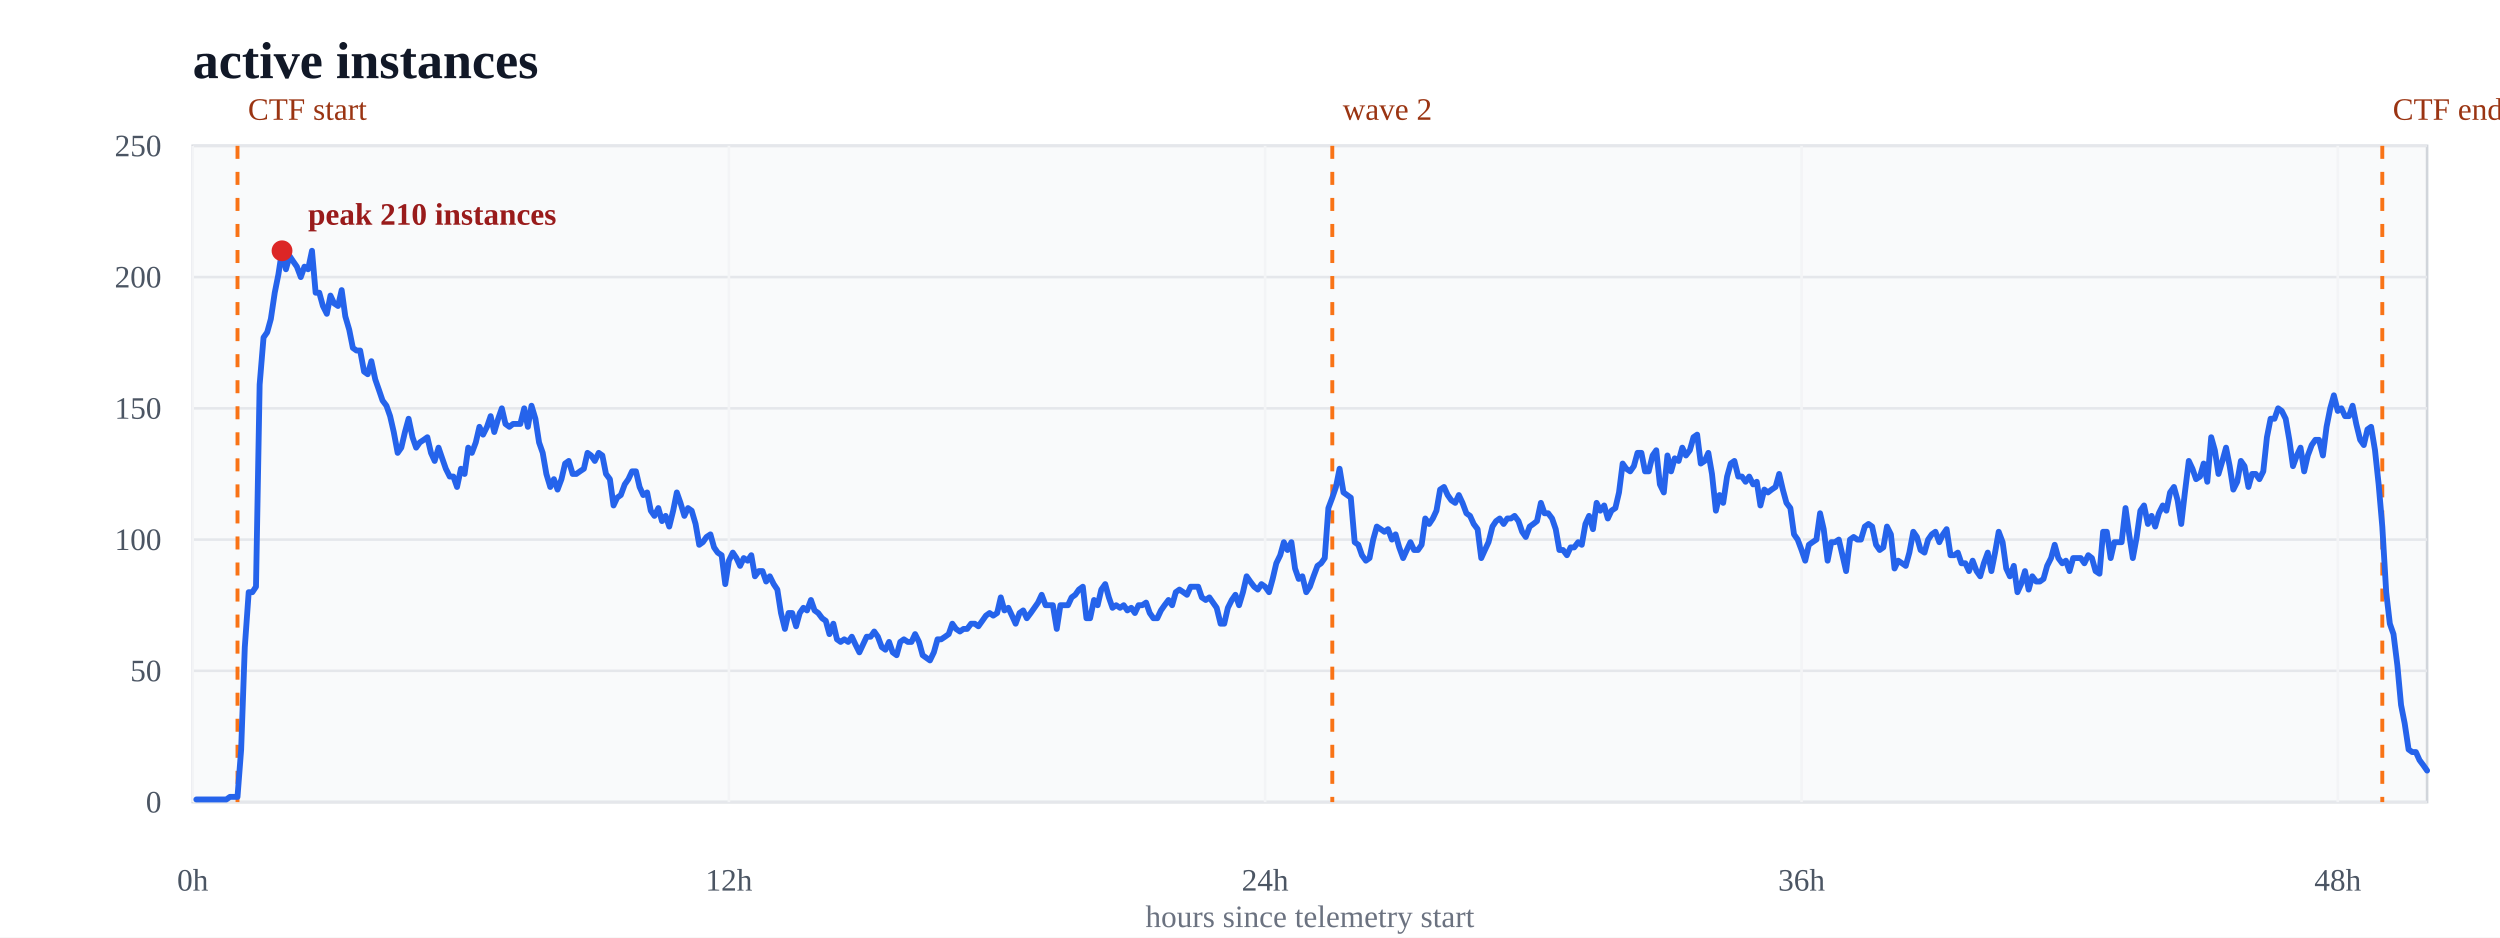
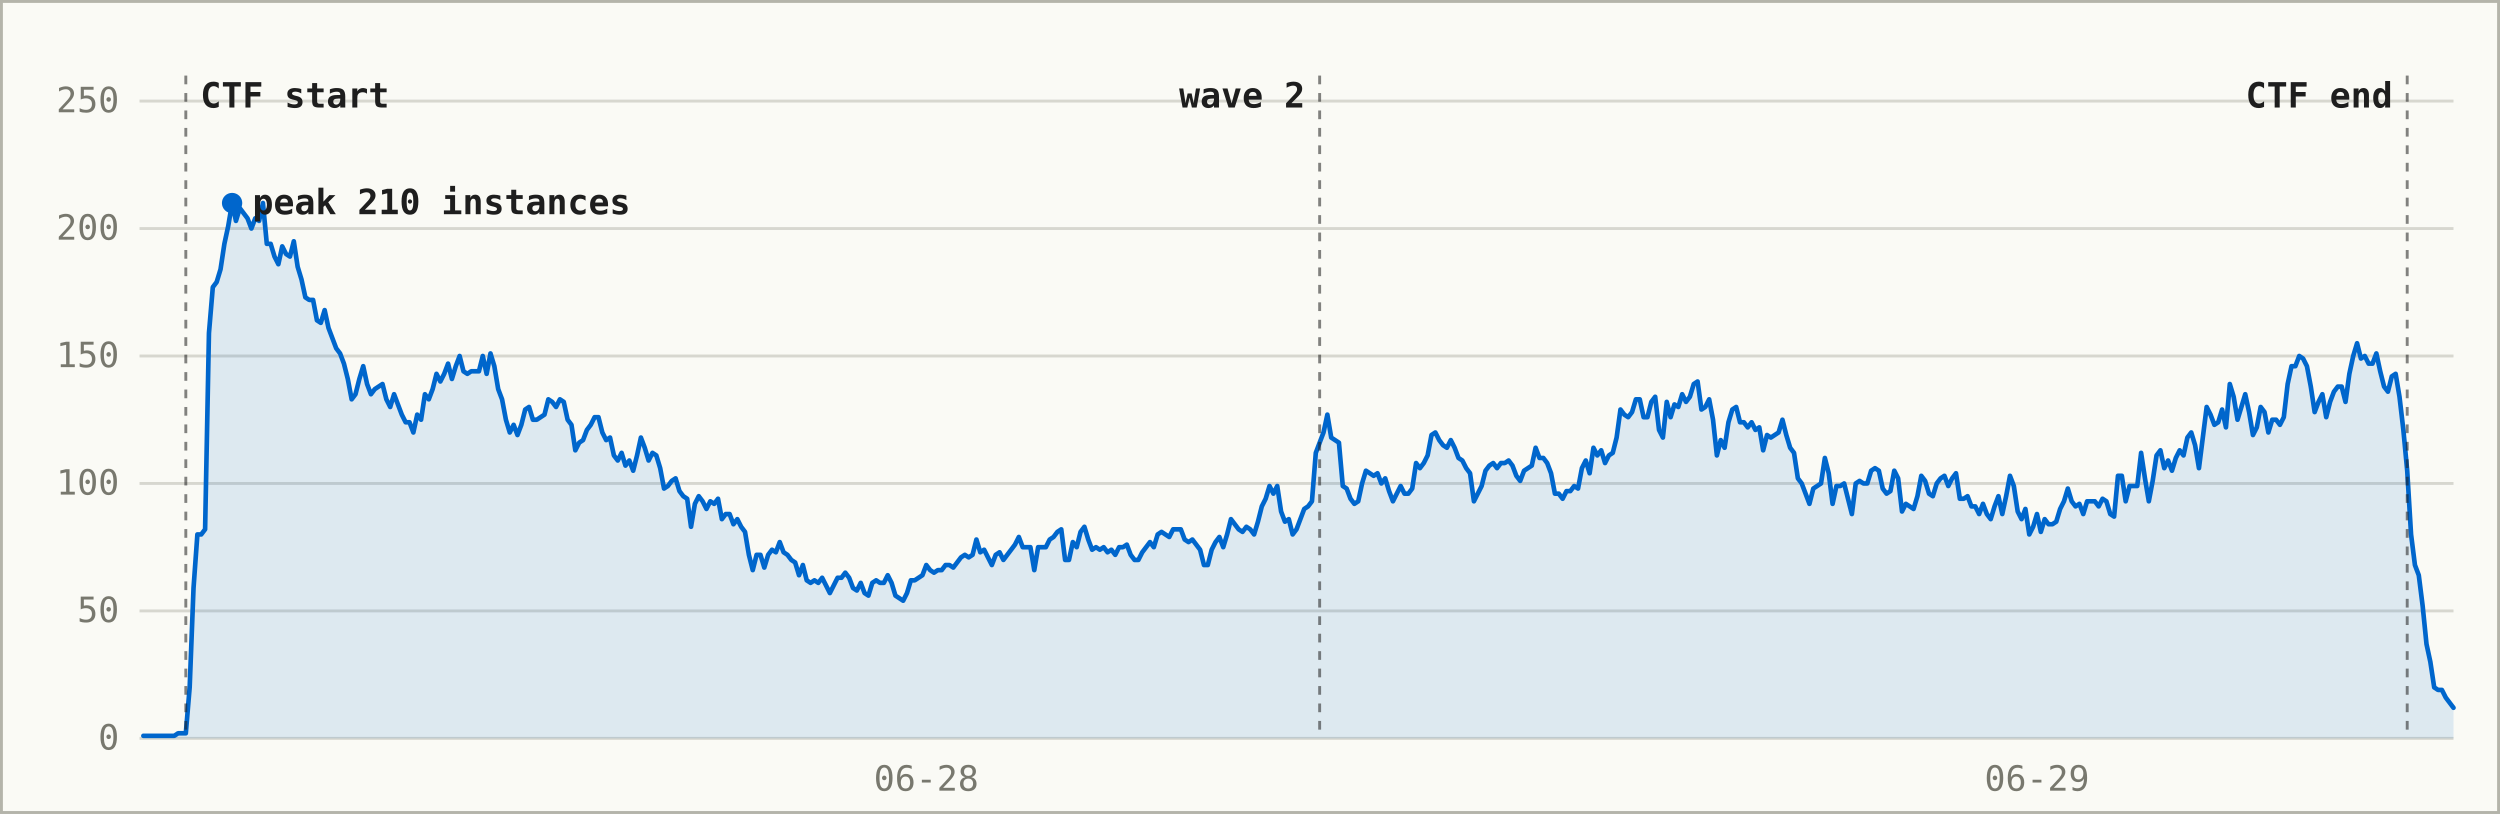
- <svg xmlns="http://www.w3.org/2000/svg" width="960" height="360" viewBox="0 0 960 360" role="img" aria-labelledby="title desc">
-   <rect width="100%" height="100%" fill="#ffffff" />
-   <rect x="74" y="56" width="858" height="252" fill="#f9fafb" stroke="#d1d5db" />
-   <text x="74" y="30" font-size="20" font-weight="700" fill="#111827">active instances</text>
-   <line x1="74" y1="308.0" x2="932" y2="308.0" stroke="#e5e7eb" stroke-width="1" />
-   <text x="62" y="312.0" text-anchor="end" font-size="12" fill="#4b5563">0</text>
-   <line x1="74" y1="257.6" x2="932" y2="257.6" stroke="#e5e7eb" stroke-width="1" />
-   <text x="62" y="261.6" text-anchor="end" font-size="12" fill="#4b5563">50</text>
-   <line x1="74" y1="207.2" x2="932" y2="207.2" stroke="#e5e7eb" stroke-width="1" />
-   <text x="62" y="211.2" text-anchor="end" font-size="12" fill="#4b5563">100</text>
-   <line x1="74" y1="156.8" x2="932" y2="156.8" stroke="#e5e7eb" stroke-width="1" />
-   <text x="62" y="160.8" text-anchor="end" font-size="12" fill="#4b5563">150</text>
-   <line x1="74" y1="106.4" x2="932" y2="106.4" stroke="#e5e7eb" stroke-width="1" />
-   <text x="62" y="110.4" text-anchor="end" font-size="12" fill="#4b5563">200</text>
-   <line x1="74" y1="56.0" x2="932" y2="56.0" stroke="#e5e7eb" stroke-width="1" />
-   <text x="62" y="60.0" text-anchor="end" font-size="12" fill="#4b5563">250</text>
-   <line x1="74.0" y1="56" x2="74.0" y2="308" stroke="#f3f4f6" stroke-width="1" />
-   <text x="74.0" y="342" text-anchor="middle" font-size="12" fill="#4b5563">0h</text>
-   <line x1="279.9" y1="56" x2="279.9" y2="308" stroke="#f3f4f6" stroke-width="1" />
-   <text x="279.9" y="342" text-anchor="middle" font-size="12" fill="#4b5563">12h</text>
-   <line x1="485.8" y1="56" x2="485.8" y2="308" stroke="#f3f4f6" stroke-width="1" />
-   <text x="485.8" y="342" text-anchor="middle" font-size="12" fill="#4b5563">24h</text>
-   <line x1="691.8" y1="56" x2="691.8" y2="308" stroke="#f3f4f6" stroke-width="1" />
-   <text x="691.8" y="342" text-anchor="middle" font-size="12" fill="#4b5563">36h</text>
-   <line x1="897.7" y1="56" x2="897.7" y2="308" stroke="#f3f4f6" stroke-width="1" />
-   <text x="897.7" y="342" text-anchor="middle" font-size="12" fill="#4b5563">48h</text>
-   <line x1="91.2" y1="56" x2="91.2" y2="308" stroke="#f97316" stroke-width="1.5" stroke-dasharray="5 5" />
-   <text x="95.2" y="46" font-size="12" fill="#9a3412">CTF start</text>
-   <line x1="511.6" y1="56" x2="511.6" y2="308" stroke="#f97316" stroke-width="1.5" stroke-dasharray="5 5" />
-   <text x="515.6" y="46" font-size="12" fill="#9a3412">wave 2</text>
-   <line x1="914.8" y1="56" x2="914.8" y2="308" stroke="#f97316" stroke-width="1.5" stroke-dasharray="5 5" />
-   <text x="918.8" y="46" font-size="12" fill="#9a3412">CTF end</text>
-   <polyline fill="none" stroke="#2563eb" stroke-width="2.25" stroke-linejoin="round" stroke-linecap="round" points="75.4,307.0 76.9,307.0 78.3,307.0 79.7,307.0 81.2,307.0 82.6,307.0 84.0,307.0 85.4,307.0 86.9,307.0 88.3,306.0 89.7,306.0 91.2,306.0 92.6,287.8 94.0,248.5 95.5,227.4 96.9,227.4 98.3,225.3 99.7,147.7 101.2,129.6 102.6,127.6 104.0,122.5 105.5,112.4 106.9,105.4 108.3,96.3 109.8,103.4 111.2,98.3 112.6,100.4 114.0,102.4 115.5,106.4 116.9,102.4 118.3,103.4 119.8,96.3 121.2,112.4 122.6,112.4 124.0,117.5 125.5,120.5 126.9,113.5 128.3,116.5 129.8,117.5 131.2,111.4 132.6,121.5 134.1,126.6 135.5,133.6 136.9,134.6 138.3,134.6 139.8,142.7 141.2,143.7 142.6,138.7 144.1,145.7 145.5,149.7 146.9,153.8 148.4,155.8 149.8,159.8 151.2,165.9 152.7,173.9 154.1,171.9 155.5,165.9 156.9,160.8 158.4,167.9 159.8,171.9 161.2,169.9 162.7,168.9 164.1,167.9 165.5,173.9 166.9,177.0 168.4,171.9 169.8,176.0 171.2,180.0 172.7,183.0 174.1,183.0 175.5,187.0 177.0,180.0 178.4,182.0 179.8,171.9 181.2,173.9 182.7,169.9 184.1,163.9 185.5,166.9 187.0,163.9 188.4,159.8 189.8,165.9 191.3,160.8 192.7,156.8 194.1,162.8 195.6,163.9 197.0,162.8 198.4,162.8 199.8,162.8 201.3,156.8 202.7,163.9 204.1,155.8 205.6,160.8 207.0,169.9 208.4,173.9 209.8,182.0 211.3,187.0 212.7,184.0 214.1,188.0 215.6,184.0 217.0,178.0 218.4,177.0 219.9,182.0 221.3,182.0 222.7,181.0 224.2,180.0 225.6,173.9 227.0,174.9 228.4,177.0 229.9,173.9 231.3,174.9 232.7,182.0 234.2,184.0 235.6,194.1 237.0,191.1 238.4,190.1 239.9,186.0 241.3,184.0 242.7,181.0 244.2,181.0 245.6,187.0 247.0,190.1 248.5,189.1 249.9,196.1 251.3,198.1 252.8,195.1 254.2,200.1 255.6,198.1 257.0,202.2 258.5,196.1 259.9,189.1 261.3,193.1 262.8,198.1 264.2,195.1 265.6,196.1 267.1,201.2 268.5,209.2 269.9,208.2 271.3,206.2 272.8,205.2 274.2,210.2 275.6,212.2 277.1,213.2 278.5,224.3 279.9,215.3 281.4,212.2 282.8,214.3 284.2,217.3 285.6,214.3 287.1,215.3 288.5,213.2 289.9,221.3 291.4,219.3 292.8,219.3 294.2,223.3 295.6,221.3 297.1,224.3 298.5,226.4 299.9,235.4 301.4,241.5 302.8,235.4 304.2,235.4 305.7,240.5 307.1,235.4 308.5,233.4 309.9,234.4 311.4,230.4 312.8,234.4 314.2,235.4 315.7,237.4 317.1,238.4 318.5,243.5 320.0,239.5 321.4,245.5 322.8,246.5 324.2,245.5 325.7,246.5 327.1,244.5 328.5,247.5 330.0,250.5 331.4,247.5 332.8,244.5 334.3,244.5 335.7,242.5 337.1,244.5 338.6,248.5 340.0,249.5 341.4,246.5 342.8,250.5 344.3,251.6 345.7,246.5 347.1,245.5 348.6,246.5 350.0,246.5 351.4,243.5 352.9,246.5 354.3,251.6 355.7,252.6 357.1,253.6 358.6,250.5 360.0,245.5 361.4,245.5 362.9,244.5 364.3,243.5 365.7,239.5 367.1,241.5 368.6,242.5 370.0,241.5 371.4,241.5 372.9,239.5 374.3,239.5 375.7,240.5 377.2,238.4 378.6,236.4 380.0,235.4 381.4,236.4 382.9,235.4 384.3,229.4 385.7,234.4 387.2,233.4 388.6,236.4 390.0,239.5 391.5,235.4 392.9,234.4 394.3,237.4 395.8,235.4 397.2,233.4 398.6,231.4 400.0,228.4 401.5,232.4 402.9,232.4 404.3,232.4 405.8,241.5 407.2,232.4 408.6,232.4 410.1,232.4 411.5,229.4 412.9,228.4 414.3,226.4 415.8,225.3 417.2,237.4 418.6,237.4 420.1,230.4 421.5,232.4 422.9,226.4 424.4,224.3 425.8,229.4 427.2,233.4 428.6,232.4 430.1,233.4 431.5,232.4 432.9,234.4 434.4,233.4 435.8,235.4 437.2,232.4 438.6,232.4 440.1,231.4 441.5,235.4 442.9,237.4 444.4,237.4 445.8,234.4 447.2,232.4 448.7,230.4 450.1,232.4 451.5,227.4 452.9,226.4 454.4,227.4 455.8,228.4 457.2,225.3 458.7,225.3 460.1,225.3 461.5,229.4 463.0,230.4 464.4,229.4 465.8,231.4 467.2,233.4 468.7,239.5 470.1,239.5 471.5,233.4 473.0,230.4 474.4,228.4 475.8,232.4 477.3,227.4 478.7,221.3 480.1,223.3 481.6,225.3 483.0,226.4 484.4,224.3 485.8,225.3 487.3,227.4 488.7,222.3 490.1,216.3 491.6,213.2 493.0,208.2 494.4,211.2 495.9,208.2 497.3,218.3 498.7,222.3 500.1,221.3 501.6,227.4 503.0,225.3 504.4,221.3 505.9,217.3 507.3,216.3 508.7,214.3 510.1,195.1 511.6,191.1 513.0,187.0 514.4,180.0 515.9,189.1 517.3,190.1 518.7,191.1 520.2,208.2 521.6,209.2 523.0,213.2 524.5,215.3 525.9,214.3 527.3,207.2 528.7,202.2 530.2,203.2 531.6,204.2 533.0,203.2 534.5,207.2 535.9,205.2 537.3,210.2 538.8,214.3 540.2,211.2 541.6,208.2 543.0,211.2 544.5,211.2 545.9,209.2 547.3,199.1 548.8,201.2 550.2,199.1 551.6,196.1 553.0,188.0 554.5,187.0 555.9,190.1 557.3,192.1 558.8,193.1 560.2,190.1 561.6,193.1 563.1,197.1 564.5,198.1 565.9,201.2 567.4,203.2 568.8,214.3 570.2,211.2 571.6,208.2 573.1,202.2 574.5,200.1 575.9,199.1 577.4,201.2 578.8,199.1 580.2,199.1 581.6,198.1 583.1,200.1 584.5,204.2 585.9,206.2 587.4,202.2 588.8,201.2 590.2,200.1 591.7,193.1 593.1,197.1 594.5,197.1 596.0,199.1 597.4,203.2 598.8,211.2 600.2,211.2 601.7,213.2 603.1,210.2 604.5,210.2 606.0,208.2 607.4,209.2 608.8,201.2 610.2,198.1 611.7,203.2 613.1,193.1 614.5,196.1 616.0,194.1 617.4,199.1 618.8,196.1 620.3,195.1 621.7,189.1 623.1,178.0 624.5,180.0 626.0,181.0 627.4,179.0 628.8,173.9 630.3,173.9 631.7,181.0 633.1,181.0 634.6,174.9 636.0,172.9 637.4,186.0 638.9,189.1 640.3,174.9 641.7,181.0 643.1,176.0 644.6,177.0 646.0,171.9 647.4,174.9 648.9,172.9 650.3,167.9 651.7,166.9 653.1,178.0 654.6,177.0 656.0,173.9 657.4,182.0 658.9,196.1 660.3,190.1 661.7,193.1 663.2,183.0 664.6,178.0 666.0,177.0 667.5,183.0 668.9,183.0 670.3,185.0 671.7,183.0 673.2,186.0 674.6,185.0 676.0,194.1 677.5,188.0 678.9,189.1 680.3,188.0 681.8,187.0 683.2,182.0 684.6,188.0 686.0,193.1 687.5,195.1 688.9,205.2 690.3,207.2 691.8,211.2 693.2,215.3 694.6,209.2 696.0,208.2 697.5,207.2 698.9,197.1 700.3,203.2 701.8,215.3 703.2,208.2 704.6,208.2 706.1,207.2 707.5,213.2 708.9,219.3 710.4,207.2 711.8,206.2 713.2,207.2 714.6,207.2 716.1,202.2 717.5,201.2 718.9,202.2 720.4,209.2 721.8,211.2 723.2,210.2 724.6,202.2 726.1,205.2 727.5,218.3 728.9,215.3 730.4,216.3 731.8,217.3 733.2,212.2 734.7,204.2 736.1,206.2 737.5,211.2 739.0,212.2 740.4,207.2 741.8,205.2 743.2,204.2 744.7,208.2 746.1,205.2 747.5,203.2 749.0,213.2 750.4,213.2 751.8,212.2 753.2,216.3 754.7,216.3 756.1,219.3 757.5,215.3 759.0,219.3 760.4,221.3 761.8,216.3 763.3,212.2 764.7,219.3 766.1,212.2 767.5,204.2 769.0,208.2 770.4,218.3 771.8,221.3 773.3,217.3 774.7,227.4 776.1,224.3 777.6,219.3 779.0,226.4 780.4,221.3 781.9,223.3 783.3,223.3 784.7,222.3 786.1,217.3 787.6,214.3 789.0,209.2 790.4,214.3 791.9,216.3 793.3,215.3 794.7,219.3 796.1,214.3 797.6,214.3 799.0,214.3 800.4,216.3 801.9,213.2 803.3,214.3 804.7,219.3 806.2,220.3 807.6,204.2 809.0,204.2 810.5,214.3 811.9,208.2 813.3,208.2 814.7,208.2 816.2,195.1 817.6,205.2 819.0,214.3 820.5,206.2 821.9,196.1 823.3,194.1 824.8,201.2 826.2,198.1 827.6,202.2 829.0,197.1 830.5,194.1 831.9,196.1 833.3,189.1 834.8,187.0 836.2,192.1 837.6,201.2 839.0,189.1 840.5,177.0 841.9,180.0 843.3,184.0 844.8,183.0 846.2,178.0 847.6,185.0 849.1,167.9 850.5,172.9 851.9,182.0 853.4,177.0 854.8,171.9 856.2,179.0 857.6,188.0 859.1,185.0 860.5,177.0 861.9,179.0 863.4,187.0 864.8,182.0 866.2,182.0 867.6,184.0 869.1,181.0 870.5,167.9 871.9,160.8 873.4,160.8 874.8,156.8 876.2,157.8 877.7,160.8 879.1,168.9 880.5,179.0 882.0,174.9 883.4,171.9 884.8,181.0 886.2,174.9 887.7,170.9 889.1,168.9 890.5,168.9 892.0,174.9 893.4,163.9 894.8,156.8 896.2,151.8 897.7,157.8 899.1,156.8 900.5,159.8 902.0,159.8 903.4,155.8 904.8,162.8 906.3,168.9 907.7,170.9 909.1,164.9 910.5,163.9 912.0,172.9 913.4,186.0 914.8,202.2 916.3,227.4 917.7,239.5 919.1,243.5 920.6,255.6 922.0,270.7 923.4,277.8 924.9,287.8 926.3,288.8 927.7,288.8 929.1,291.9 930.6,293.9 932.0,295.9" />
-   <circle cx="108.3" cy="96.3" r="4" fill="#dc2626" />
-   <text x="118.3" y="86.3" font-size="12" font-weight="600" fill="#991b1b">peak 210 instances</text>
-   <text x="503.0" y="356" text-anchor="middle" font-size="12" fill="#6b7280">hours since telemetry start</text>
+ <svg xmlns="http://www.w3.org/2000/svg" height="280" width="860" viewBox="0 0 860 280" class="chart-svg" role="img" aria-label="active instances">
+   <style>
+     .grid {
+       stroke: #b4b4aa;
+       vector-effect: non-scaling-stroke;
+       opacity: 0.5;
+     }
+     .axis {
+       fill: #78786e;
+       font-family: monospace;
+       font-size: 12px;
+     }
+     .area {
+       opacity: 0.12;
+     }
+     .line {
+       stroke-width: 1.6;
+       stroke-linejoin: round;
+       stroke-linecap: round;
+       vector-effect: non-scaling-stroke;
+     }
+     .event {
+       stroke: #1e1e1e;
+       stroke-dasharray: 3 3;
+       vector-effect: non-scaling-stroke;
+       opacity: 0.55;
+     }
+     .event-label,
+     .peak-label,
+     .spike-label {
+       fill: #1e1e1e;
+       font-family: monospace;
+       font-size: 12px;
+       font-weight: 600;
+     }
+   </style>
+   <rect x="0.5" y="0.5" width="859" height="279" fill="#fafaf5" stroke="#b4b4aa" />
+   <g>
+     <line class="grid" x1="48" x2="844" y1="254" y2="254" />
+     <text class="axis" x="41" y="254" dy="0.32em" text-anchor="end">0</text>
+   </g>
+   <g>
+     <line class="grid" x1="48" x2="844" y1="210.154" y2="210.154" />
+     <text class="axis" x="41" y="210.154" dy="0.32em" text-anchor="end">50</text>
+   </g>
+   <g>
+     <line class="grid" x1="48" x2="844" y1="166.308" y2="166.308" />
+     <text class="axis" x="41" y="166.308" dy="0.32em" text-anchor="end">100</text>
+   </g>
+   <g>
+     <line class="grid" x1="48" x2="844" y1="122.462" y2="122.462" />
+     <text class="axis" x="41" y="122.462" dy="0.32em" text-anchor="end">150</text>
+   </g>
+   <g>
+     <line class="grid" x1="48" x2="844" y1="78.615" y2="78.615" />
+     <text class="axis" x="41" y="78.615" dy="0.32em" text-anchor="end">200</text>
+   </g>
+   <g>
+     <line class="grid" x1="48" x2="844" y1="34.769" y2="34.769" />
+     <text class="axis" x="41" y="34.769" dy="0.32em" text-anchor="end">250</text>
+   </g>
+   <text class="axis" x="318.64" y="272" text-anchor="middle">06-28</text>
+   <text class="axis" x="700.72" y="272" text-anchor="middle">06-29</text>
+   <path d="M49.327,253.123L50.653,253.123L51.98,253.123L53.307,253.123L54.633,253.123L55.96,253.123L57.287,253.123L58.613,253.123L59.94,253.123L61.267,252.246L62.593,252.246L63.92,252.246L65.247,236.462L66.573,202.262L67.9,183.846L69.227,183.846L70.553,182.092L71.88,114.569L73.207,98.785L74.533,97.031L75.86,92.646L77.187,83.877L78.513,77.738L79.84,69.846L81.167,75.985L82.493,71.6L83.82,73.354L85.147,75.108L86.473,78.615L87.8,75.108L89.127,75.985L90.453,69.846L91.78,83.877L93.107,83.877L94.433,88.262L95.76,90.892L97.087,84.754L98.413,87.385L99.74,88.262L101.067,83L102.393,91.769L103.72,96.154L105.047,102.292L106.373,103.169L107.7,103.169L109.027,110.185L110.353,111.062L111.68,106.677L113.007,112.815L114.333,116.323L115.66,119.831L116.987,121.585L118.313,125.092L119.64,130.354L120.967,137.369L122.293,135.615L123.62,130.354L124.947,125.969L126.273,132.108L127.6,135.615L128.927,133.862L130.253,132.985L131.58,132.108L132.907,137.369L134.233,140L135.56,135.615L136.887,139.123L138.213,142.631L139.54,145.262L140.867,145.262L142.193,148.769L143.52,142.631L144.847,144.385L146.173,135.615L147.5,137.369L148.827,133.862L150.153,128.6L151.48,131.231L152.807,128.6L154.133,125.092L155.46,130.354L156.787,125.969L158.113,122.462L159.44,127.723L160.767,128.6L162.093,127.723L163.42,127.723L164.747,127.723L166.073,122.462L167.4,128.6L168.727,121.585L170.053,125.969L171.38,133.862L172.707,137.369L174.033,144.385L175.36,148.769L176.687,146.138L178.013,149.646L179.34,146.138L180.667,140.877L181.993,140L183.32,144.385L184.647,144.385L185.973,143.508L187.3,142.631L188.627,137.369L189.953,138.246L191.28,140L192.607,137.369L193.933,138.246L195.26,144.385L196.587,146.138L197.913,154.908L199.24,152.277L200.567,151.4L201.893,147.892L203.22,146.138L204.547,143.508L205.873,143.508L207.2,148.769L208.527,151.4L209.853,150.523L211.18,156.662L212.507,158.415L213.833,155.785L215.16,160.169L216.487,158.415L217.813,161.923L219.14,156.662L220.467,150.523L221.793,154.031L223.12,158.415L224.447,155.785L225.773,156.662L227.1,161.046L228.427,168.062L229.753,167.185L231.08,165.431L232.407,164.554L233.733,168.938L235.06,170.692L236.387,171.569L237.713,181.215L239.04,173.323L240.367,170.692L241.693,172.446L243.02,175.077L244.347,172.446L245.673,173.323L247,171.569L248.327,178.585L249.653,176.831L250.98,176.831L252.307,180.338L253.633,178.585L254.96,181.215L256.287,182.969L257.613,190.862L258.94,196.123L260.267,190.862L261.593,190.862L262.92,195.246L264.247,190.862L265.573,189.108L266.9,189.985L268.227,186.477L269.553,189.985L270.88,190.862L272.207,192.615L273.533,193.492L274.86,197.877L276.187,194.369L277.513,199.631L278.84,200.508L280.167,199.631L281.493,200.508L282.82,198.754L284.147,201.385L285.473,204.015L286.8,201.385L288.127,198.754L289.453,198.754L290.78,197L292.107,198.754L293.433,202.262L294.76,203.138L296.087,200.508L297.413,204.015L298.74,204.892L300.067,200.508L301.393,199.631L302.72,200.508L304.047,200.508L305.373,197.877L306.7,200.508L308.027,204.892L309.353,205.769L310.68,206.646L312.007,204.015L313.333,199.631L314.66,199.631L315.987,198.754L317.313,197.877L318.64,194.369L319.967,196.123L321.293,197L322.62,196.123L323.947,196.123L325.273,194.369L326.6,194.369L327.927,195.246L329.253,193.492L330.58,191.738L331.907,190.862L333.233,191.738L334.56,190.862L335.887,185.6L337.213,189.985L338.54,189.108L339.867,191.738L341.193,194.369L342.52,190.862L343.847,189.985L345.173,192.615L346.5,190.862L347.827,189.108L349.153,187.354L350.48,184.723L351.807,188.231L353.133,188.231L354.46,188.231L355.787,196.123L357.113,188.231L358.44,188.231L359.767,188.231L361.093,185.6L362.42,184.723L363.747,182.969L365.073,182.092L366.4,192.615L367.727,192.615L369.053,186.477L370.38,188.231L371.707,182.969L373.033,181.215L374.36,185.6L375.687,189.108L377.013,188.231L378.34,189.108L379.667,188.231L380.993,189.985L382.32,189.108L383.647,190.862L384.973,188.231L386.3,188.231L387.627,187.354L388.953,190.862L390.28,192.615L391.607,192.615L392.933,189.985L394.26,188.231L395.587,186.477L396.913,188.231L398.24,183.846L399.567,182.969L400.893,183.846L402.22,184.723L403.547,182.092L404.873,182.092L406.2,182.092L407.527,185.6L408.853,186.477L410.18,185.6L411.507,187.354L412.833,189.108L414.16,194.369L415.487,194.369L416.813,189.108L418.14,186.477L419.467,184.723L420.793,188.231L422.12,183.846L423.447,178.585L424.773,180.338L426.1,182.092L427.427,182.969L428.753,181.215L430.08,182.092L431.407,183.846L432.733,179.462L434.06,174.2L435.387,171.569L436.713,167.185L438.04,169.815L439.367,167.185L440.693,175.954L442.02,179.462L443.347,178.585L444.673,183.846L446,182.092L447.327,178.585L448.653,175.077L449.98,174.2L451.307,172.446L452.633,155.785L453.96,152.277L455.287,148.769L456.613,142.631L457.94,150.523L459.267,151.4L460.593,152.277L461.92,167.185L463.247,168.062L464.573,171.569L465.9,173.323L467.227,172.446L468.553,166.308L469.88,161.923L471.207,162.8L472.533,163.677L473.86,162.8L475.187,166.308L476.513,164.554L477.84,168.938L479.167,172.446L480.493,169.815L481.82,167.185L483.147,169.815L484.473,169.815L485.8,168.062L487.127,159.292L488.453,161.046L489.78,159.292L491.107,156.662L492.433,149.646L493.76,148.769L495.087,151.4L496.413,153.154L497.74,154.031L499.067,151.4L500.393,154.031L501.72,157.538L503.047,158.415L504.373,161.046L505.7,162.8L507.027,172.446L508.353,169.815L509.68,167.185L511.007,161.923L512.333,160.169L513.66,159.292L514.987,161.046L516.313,159.292L517.64,159.292L518.967,158.415L520.293,160.169L521.62,163.677L522.947,165.431L524.273,161.923L525.6,161.046L526.927,160.169L528.253,154.031L529.58,157.538L530.907,157.538L532.233,159.292L533.56,162.8L534.887,169.815L536.213,169.815L537.54,171.569L538.867,168.938L540.193,168.938L541.52,167.185L542.847,168.062L544.173,161.046L545.5,158.415L546.827,162.8L548.153,154.031L549.48,156.662L550.807,154.908L552.133,159.292L553.46,156.662L554.787,155.785L556.113,150.523L557.44,140.877L558.767,142.631L560.093,143.508L561.42,141.754L562.747,137.369L564.073,137.369L565.4,143.508L566.727,143.508L568.053,138.246L569.38,136.492L570.707,147.892L572.033,150.523L573.36,138.246L574.687,143.508L576.013,139.123L577.34,140L578.667,135.615L579.993,138.246L581.32,136.492L582.647,132.108L583.973,131.231L585.3,140.877L586.627,140L587.953,137.369L589.28,144.385L590.607,156.662L591.933,151.4L593.26,154.031L594.587,145.262L595.913,140.877L597.24,140L598.567,145.262L599.893,145.262L601.22,147.015L602.547,145.262L603.873,147.892L605.2,147.015L606.527,154.908L607.853,149.646L609.18,150.523L610.507,149.646L611.833,148.769L613.16,144.385L614.487,149.646L615.813,154.031L617.14,155.785L618.467,164.554L619.793,166.308L621.12,169.815L622.447,173.323L623.773,168.062L625.1,167.185L626.427,166.308L627.753,157.538L629.08,162.8L630.407,173.323L631.733,167.185L633.06,167.185L634.387,166.308L635.713,171.569L637.04,176.831L638.367,166.308L639.693,165.431L641.02,166.308L642.347,166.308L643.673,161.923L645,161.046L646.327,161.923L647.653,168.062L648.98,169.815L650.307,168.938L651.633,161.923L652.96,164.554L654.287,175.954L655.613,173.323L656.94,174.2L658.267,175.077L659.593,170.692L660.92,163.677L662.247,165.431L663.573,169.815L664.9,170.692L666.227,166.308L667.553,164.554L668.88,163.677L670.207,167.185L671.533,164.554L672.86,162.8L674.187,171.569L675.513,171.569L676.84,170.692L678.167,174.2L679.493,174.2L680.82,176.831L682.147,173.323L683.473,176.831L684.8,178.585L686.127,174.2L687.453,170.692L688.78,176.831L690.107,170.692L691.433,163.677L692.76,167.185L694.087,175.954L695.413,178.585L696.74,175.077L698.067,183.846L699.393,181.215L700.72,176.831L702.047,182.969L703.373,178.585L704.7,180.338L706.027,180.338L707.353,179.462L708.68,175.077L710.007,172.446L711.333,168.062L712.66,172.446L713.987,174.2L715.313,173.323L716.64,176.831L717.967,172.446L719.293,172.446L720.62,172.446L721.947,174.2L723.273,171.569L724.6,172.446L725.927,176.831L727.253,177.708L728.58,163.677L729.907,163.677L731.233,172.446L732.56,167.185L733.887,167.185L735.213,167.185L736.54,155.785L737.867,164.554L739.193,172.446L740.52,165.431L741.847,156.662L743.173,154.908L744.5,161.046L745.827,158.415L747.153,161.923L748.48,157.538L749.807,154.908L751.133,156.662L752.46,150.523L753.787,148.769L755.113,153.154L756.44,161.046L757.767,150.523L759.093,140L760.42,142.631L761.747,146.138L763.073,145.262L764.4,140.877L765.727,147.015L767.053,132.108L768.38,136.492L769.707,144.385L771.033,140L772.36,135.615L773.687,141.754L775.013,149.646L776.34,147.015L777.667,140L778.993,141.754L780.32,148.769L781.647,144.385L782.973,144.385L784.3,146.138L785.627,143.508L786.953,132.108L788.28,125.969L789.607,125.969L790.933,122.462L792.26,123.338L793.587,125.969L794.913,132.985L796.24,141.754L797.567,138.246L798.893,135.615L800.22,143.508L801.547,138.246L802.873,134.738L804.2,132.985L805.527,132.985L806.853,138.246L808.18,128.6L809.507,122.462L810.833,118.077L812.16,123.338L813.487,122.462L814.813,125.092L816.14,125.092L817.467,121.585L818.793,127.723L820.12,132.985L821.447,134.738L822.773,129.477L824.1,128.6L825.427,136.492L826.753,147.892L828.08,161.923L829.407,183.846L830.733,194.369L832.06,197.877L833.387,208.4L834.713,221.554L836.04,227.692L837.367,236.462L838.693,237.338L840.02,237.338L841.347,239.969L842.673,241.723L844,243.477L844,254L842.673,254L841.347,254L840.02,254L838.693,254L837.367,254L836.04,254L834.713,254L833.387,254L832.06,254L830.733,254L829.407,254L828.08,254L826.753,254L825.427,254L824.1,254L822.773,254L821.447,254L820.12,254L818.793,254L817.467,254L816.14,254L814.813,254L813.487,254L812.16,254L810.833,254L809.507,254L808.18,254L806.853,254L805.527,254L804.2,254L802.873,254L801.547,254L800.22,254L798.893,254L797.567,254L796.24,254L794.913,254L793.587,254L792.26,254L790.933,254L789.607,254L788.28,254L786.953,254L785.627,254L784.3,254L782.973,254L781.647,254L780.32,254L778.993,254L777.667,254L776.34,254L775.013,254L773.687,254L772.36,254L771.033,254L769.707,254L768.38,254L767.053,254L765.727,254L764.4,254L763.073,254L761.747,254L760.42,254L759.093,254L757.767,254L756.44,254L755.113,254L753.787,254L752.46,254L751.133,254L749.807,254L748.48,254L747.153,254L745.827,254L744.5,254L743.173,254L741.847,254L740.52,254L739.193,254L737.867,254L736.54,254L735.213,254L733.887,254L732.56,254L731.233,254L729.907,254L728.58,254L727.253,254L725.927,254L724.6,254L723.273,254L721.947,254L720.62,254L719.293,254L717.967,254L716.64,254L715.313,254L713.987,254L712.66,254L711.333,254L710.007,254L708.68,254L707.353,254L706.027,254L704.7,254L703.373,254L702.047,254L700.72,254L699.393,254L698.067,254L696.74,254L695.413,254L694.087,254L692.76,254L691.433,254L690.107,254L688.78,254L687.453,254L686.127,254L684.8,254L683.473,254L682.147,254L680.82,254L679.493,254L678.167,254L676.84,254L675.513,254L674.187,254L672.86,254L671.533,254L670.207,254L668.88,254L667.553,254L666.227,254L664.9,254L663.573,254L662.247,254L660.92,254L659.593,254L658.267,254L656.94,254L655.613,254L654.287,254L652.96,254L651.633,254L650.307,254L648.98,254L647.653,254L646.327,254L645,254L643.673,254L642.347,254L641.02,254L639.693,254L638.367,254L637.04,254L635.713,254L634.387,254L633.06,254L631.733,254L630.407,254L629.08,254L627.753,254L626.427,254L625.1,254L623.773,254L622.447,254L621.12,254L619.793,254L618.467,254L617.14,254L615.813,254L614.487,254L613.16,254L611.833,254L610.507,254L609.18,254L607.853,254L606.527,254L605.2,254L603.873,254L602.547,254L601.22,254L599.893,254L598.567,254L597.24,254L595.913,254L594.587,254L593.26,254L591.933,254L590.607,254L589.28,254L587.953,254L586.627,254L585.3,254L583.973,254L582.647,254L581.32,254L579.993,254L578.667,254L577.34,254L576.013,254L574.687,254L573.36,254L572.033,254L570.707,254L569.38,254L568.053,254L566.727,254L565.4,254L564.073,254L562.747,254L561.42,254L560.093,254L558.767,254L557.44,254L556.113,254L554.787,254L553.46,254L552.133,254L550.807,254L549.48,254L548.153,254L546.827,254L545.5,254L544.173,254L542.847,254L541.52,254L540.193,254L538.867,254L537.54,254L536.213,254L534.887,254L533.56,254L532.233,254L530.907,254L529.58,254L528.253,254L526.927,254L525.6,254L524.273,254L522.947,254L521.62,254L520.293,254L518.967,254L517.64,254L516.313,254L514.987,254L513.66,254L512.333,254L511.007,254L509.68,254L508.353,254L507.027,254L505.7,254L504.373,254L503.047,254L501.72,254L500.393,254L499.067,254L497.74,254L496.413,254L495.087,254L493.76,254L492.433,254L491.107,254L489.78,254L488.453,254L487.127,254L485.8,254L484.473,254L483.147,254L481.82,254L480.493,254L479.167,254L477.84,254L476.513,254L475.187,254L473.86,254L472.533,254L471.207,254L469.88,254L468.553,254L467.227,254L465.9,254L464.573,254L463.247,254L461.92,254L460.593,254L459.267,254L457.94,254L456.613,254L455.287,254L453.96,254L452.633,254L451.307,254L449.98,254L448.653,254L447.327,254L446,254L444.673,254L443.347,254L442.02,254L440.693,254L439.367,254L438.04,254L436.713,254L435.387,254L434.06,254L432.733,254L431.407,254L430.08,254L428.753,254L427.427,254L426.1,254L424.773,254L423.447,254L422.12,254L420.793,254L419.467,254L418.14,254L416.813,254L415.487,254L414.16,254L412.833,254L411.507,254L410.18,254L408.853,254L407.527,254L406.2,254L404.873,254L403.547,254L402.22,254L400.893,254L399.567,254L398.24,254L396.913,254L395.587,254L394.26,254L392.933,254L391.607,254L390.28,254L388.953,254L387.627,254L386.3,254L384.973,254L383.647,254L382.32,254L380.993,254L379.667,254L378.34,254L377.013,254L375.687,254L374.36,254L373.033,254L371.707,254L370.38,254L369.053,254L367.727,254L366.4,254L365.073,254L363.747,254L362.42,254L361.093,254L359.767,254L358.44,254L357.113,254L355.787,254L354.46,254L353.133,254L351.807,254L350.48,254L349.153,254L347.827,254L346.5,254L345.173,254L343.847,254L342.52,254L341.193,254L339.867,254L338.54,254L337.213,254L335.887,254L334.56,254L333.233,254L331.907,254L330.58,254L329.253,254L327.927,254L326.6,254L325.273,254L323.947,254L322.62,254L321.293,254L319.967,254L318.64,254L317.313,254L315.987,254L314.66,254L313.333,254L312.007,254L310.68,254L309.353,254L308.027,254L306.7,254L305.373,254L304.047,254L302.72,254L301.393,254L300.067,254L298.74,254L297.413,254L296.087,254L294.76,254L293.433,254L292.107,254L290.78,254L289.453,254L288.127,254L286.8,254L285.473,254L284.147,254L282.82,254L281.493,254L280.167,254L278.84,254L277.513,254L276.187,254L274.86,254L273.533,254L272.207,254L270.88,254L269.553,254L268.227,254L266.9,254L265.573,254L264.247,254L262.92,254L261.593,254L260.267,254L258.94,254L257.613,254L256.287,254L254.96,254L253.633,254L252.307,254L250.98,254L249.653,254L248.327,254L247,254L245.673,254L244.347,254L243.02,254L241.693,254L240.367,254L239.04,254L237.713,254L236.387,254L235.06,254L233.733,254L232.407,254L231.08,254L229.753,254L228.427,254L227.1,254L225.773,254L224.447,254L223.12,254L221.793,254L220.467,254L219.14,254L217.813,254L216.487,254L215.16,254L213.833,254L212.507,254L211.18,254L209.853,254L208.527,254L207.2,254L205.873,254L204.547,254L203.22,254L201.893,254L200.567,254L199.24,254L197.913,254L196.587,254L195.26,254L193.933,254L192.607,254L191.28,254L189.953,254L188.627,254L187.3,254L185.973,254L184.647,254L183.32,254L181.993,254L180.667,254L179.34,254L178.013,254L176.687,254L175.36,254L174.033,254L172.707,254L171.38,254L170.053,254L168.727,254L167.4,254L166.073,254L164.747,254L163.42,254L162.093,254L160.767,254L159.44,254L158.113,254L156.787,254L155.46,254L154.133,254L152.807,254L151.48,254L150.153,254L148.827,254L147.5,254L146.173,254L144.847,254L143.52,254L142.193,254L140.867,254L139.54,254L138.213,254L136.887,254L135.56,254L134.233,254L132.907,254L131.58,254L130.253,254L128.927,254L127.6,254L126.273,254L124.947,254L123.62,254L122.293,254L120.967,254L119.64,254L118.313,254L116.987,254L115.66,254L114.333,254L113.007,254L111.68,254L110.353,254L109.027,254L107.7,254L106.373,254L105.047,254L103.72,254L102.393,254L101.067,254L99.74,254L98.413,254L97.087,254L95.76,254L94.433,254L93.107,254L91.78,254L90.453,254L89.127,254L87.8,254L86.473,254L85.147,254L83.82,254L82.493,254L81.167,254L79.84,254L78.513,254L77.187,254L75.86,254L74.533,254L73.207,254L71.88,254L70.553,254L69.227,254L67.9,254L66.573,254L65.247,254L63.92,254L62.593,254L61.267,254L59.94,254L58.613,254L57.287,254L55.96,254L54.633,254L53.307,254L51.98,254L50.653,254L49.327,254Z" class="area" fill="#0066cc" />
+   <path d="M49.327,253.123L50.653,253.123L51.98,253.123L53.307,253.123L54.633,253.123L55.96,253.123L57.287,253.123L58.613,253.123L59.94,253.123L61.267,252.246L62.593,252.246L63.92,252.246L65.247,236.462L66.573,202.262L67.9,183.846L69.227,183.846L70.553,182.092L71.88,114.569L73.207,98.785L74.533,97.031L75.86,92.646L77.187,83.877L78.513,77.738L79.84,69.846L81.167,75.985L82.493,71.6L83.82,73.354L85.147,75.108L86.473,78.615L87.8,75.108L89.127,75.985L90.453,69.846L91.78,83.877L93.107,83.877L94.433,88.262L95.76,90.892L97.087,84.754L98.413,87.385L99.74,88.262L101.067,83L102.393,91.769L103.72,96.154L105.047,102.292L106.373,103.169L107.7,103.169L109.027,110.185L110.353,111.062L111.68,106.677L113.007,112.815L114.333,116.323L115.66,119.831L116.987,121.585L118.313,125.092L119.64,130.354L120.967,137.369L122.293,135.615L123.62,130.354L124.947,125.969L126.273,132.108L127.6,135.615L128.927,133.862L130.253,132.985L131.58,132.108L132.907,137.369L134.233,140L135.56,135.615L136.887,139.123L138.213,142.631L139.54,145.262L140.867,145.262L142.193,148.769L143.52,142.631L144.847,144.385L146.173,135.615L147.5,137.369L148.827,133.862L150.153,128.6L151.48,131.231L152.807,128.6L154.133,125.092L155.46,130.354L156.787,125.969L158.113,122.462L159.44,127.723L160.767,128.6L162.093,127.723L163.42,127.723L164.747,127.723L166.073,122.462L167.4,128.6L168.727,121.585L170.053,125.969L171.38,133.862L172.707,137.369L174.033,144.385L175.36,148.769L176.687,146.138L178.013,149.646L179.34,146.138L180.667,140.877L181.993,140L183.32,144.385L184.647,144.385L185.973,143.508L187.3,142.631L188.627,137.369L189.953,138.246L191.28,140L192.607,137.369L193.933,138.246L195.26,144.385L196.587,146.138L197.913,154.908L199.24,152.277L200.567,151.4L201.893,147.892L203.22,146.138L204.547,143.508L205.873,143.508L207.2,148.769L208.527,151.4L209.853,150.523L211.18,156.662L212.507,158.415L213.833,155.785L215.16,160.169L216.487,158.415L217.813,161.923L219.14,156.662L220.467,150.523L221.793,154.031L223.12,158.415L224.447,155.785L225.773,156.662L227.1,161.046L228.427,168.062L229.753,167.185L231.08,165.431L232.407,164.554L233.733,168.938L235.06,170.692L236.387,171.569L237.713,181.215L239.04,173.323L240.367,170.692L241.693,172.446L243.02,175.077L244.347,172.446L245.673,173.323L247,171.569L248.327,178.585L249.653,176.831L250.98,176.831L252.307,180.338L253.633,178.585L254.96,181.215L256.287,182.969L257.613,190.862L258.94,196.123L260.267,190.862L261.593,190.862L262.92,195.246L264.247,190.862L265.573,189.108L266.9,189.985L268.227,186.477L269.553,189.985L270.88,190.862L272.207,192.615L273.533,193.492L274.86,197.877L276.187,194.369L277.513,199.631L278.84,200.508L280.167,199.631L281.493,200.508L282.82,198.754L284.147,201.385L285.473,204.015L286.8,201.385L288.127,198.754L289.453,198.754L290.78,197L292.107,198.754L293.433,202.262L294.76,203.138L296.087,200.508L297.413,204.015L298.74,204.892L300.067,200.508L301.393,199.631L302.72,200.508L304.047,200.508L305.373,197.877L306.7,200.508L308.027,204.892L309.353,205.769L310.68,206.646L312.007,204.015L313.333,199.631L314.66,199.631L315.987,198.754L317.313,197.877L318.64,194.369L319.967,196.123L321.293,197L322.62,196.123L323.947,196.123L325.273,194.369L326.6,194.369L327.927,195.246L329.253,193.492L330.58,191.738L331.907,190.862L333.233,191.738L334.56,190.862L335.887,185.6L337.213,189.985L338.54,189.108L339.867,191.738L341.193,194.369L342.52,190.862L343.847,189.985L345.173,192.615L346.5,190.862L347.827,189.108L349.153,187.354L350.48,184.723L351.807,188.231L353.133,188.231L354.46,188.231L355.787,196.123L357.113,188.231L358.44,188.231L359.767,188.231L361.093,185.6L362.42,184.723L363.747,182.969L365.073,182.092L366.4,192.615L367.727,192.615L369.053,186.477L370.38,188.231L371.707,182.969L373.033,181.215L374.36,185.6L375.687,189.108L377.013,188.231L378.34,189.108L379.667,188.231L380.993,189.985L382.32,189.108L383.647,190.862L384.973,188.231L386.3,188.231L387.627,187.354L388.953,190.862L390.28,192.615L391.607,192.615L392.933,189.985L394.26,188.231L395.587,186.477L396.913,188.231L398.24,183.846L399.567,182.969L400.893,183.846L402.22,184.723L403.547,182.092L404.873,182.092L406.2,182.092L407.527,185.6L408.853,186.477L410.18,185.6L411.507,187.354L412.833,189.108L414.16,194.369L415.487,194.369L416.813,189.108L418.14,186.477L419.467,184.723L420.793,188.231L422.12,183.846L423.447,178.585L424.773,180.338L426.1,182.092L427.427,182.969L428.753,181.215L430.08,182.092L431.407,183.846L432.733,179.462L434.06,174.2L435.387,171.569L436.713,167.185L438.04,169.815L439.367,167.185L440.693,175.954L442.02,179.462L443.347,178.585L444.673,183.846L446,182.092L447.327,178.585L448.653,175.077L449.98,174.2L451.307,172.446L452.633,155.785L453.96,152.277L455.287,148.769L456.613,142.631L457.94,150.523L459.267,151.4L460.593,152.277L461.92,167.185L463.247,168.062L464.573,171.569L465.9,173.323L467.227,172.446L468.553,166.308L469.88,161.923L471.207,162.8L472.533,163.677L473.86,162.8L475.187,166.308L476.513,164.554L477.84,168.938L479.167,172.446L480.493,169.815L481.82,167.185L483.147,169.815L484.473,169.815L485.8,168.062L487.127,159.292L488.453,161.046L489.78,159.292L491.107,156.662L492.433,149.646L493.76,148.769L495.087,151.4L496.413,153.154L497.74,154.031L499.067,151.4L500.393,154.031L501.72,157.538L503.047,158.415L504.373,161.046L505.7,162.8L507.027,172.446L508.353,169.815L509.68,167.185L511.007,161.923L512.333,160.169L513.66,159.292L514.987,161.046L516.313,159.292L517.64,159.292L518.967,158.415L520.293,160.169L521.62,163.677L522.947,165.431L524.273,161.923L525.6,161.046L526.927,160.169L528.253,154.031L529.58,157.538L530.907,157.538L532.233,159.292L533.56,162.8L534.887,169.815L536.213,169.815L537.54,171.569L538.867,168.938L540.193,168.938L541.52,167.185L542.847,168.062L544.173,161.046L545.5,158.415L546.827,162.8L548.153,154.031L549.48,156.662L550.807,154.908L552.133,159.292L553.46,156.662L554.787,155.785L556.113,150.523L557.44,140.877L558.767,142.631L560.093,143.508L561.42,141.754L562.747,137.369L564.073,137.369L565.4,143.508L566.727,143.508L568.053,138.246L569.38,136.492L570.707,147.892L572.033,150.523L573.36,138.246L574.687,143.508L576.013,139.123L577.34,140L578.667,135.615L579.993,138.246L581.32,136.492L582.647,132.108L583.973,131.231L585.3,140.877L586.627,140L587.953,137.369L589.28,144.385L590.607,156.662L591.933,151.4L593.26,154.031L594.587,145.262L595.913,140.877L597.24,140L598.567,145.262L599.893,145.262L601.22,147.015L602.547,145.262L603.873,147.892L605.2,147.015L606.527,154.908L607.853,149.646L609.18,150.523L610.507,149.646L611.833,148.769L613.16,144.385L614.487,149.646L615.813,154.031L617.14,155.785L618.467,164.554L619.793,166.308L621.12,169.815L622.447,173.323L623.773,168.062L625.1,167.185L626.427,166.308L627.753,157.538L629.08,162.8L630.407,173.323L631.733,167.185L633.06,167.185L634.387,166.308L635.713,171.569L637.04,176.831L638.367,166.308L639.693,165.431L641.02,166.308L642.347,166.308L643.673,161.923L645,161.046L646.327,161.923L647.653,168.062L648.98,169.815L650.307,168.938L651.633,161.923L652.96,164.554L654.287,175.954L655.613,173.323L656.94,174.2L658.267,175.077L659.593,170.692L660.92,163.677L662.247,165.431L663.573,169.815L664.9,170.692L666.227,166.308L667.553,164.554L668.88,163.677L670.207,167.185L671.533,164.554L672.86,162.8L674.187,171.569L675.513,171.569L676.84,170.692L678.167,174.2L679.493,174.2L680.82,176.831L682.147,173.323L683.473,176.831L684.8,178.585L686.127,174.2L687.453,170.692L688.78,176.831L690.107,170.692L691.433,163.677L692.76,167.185L694.087,175.954L695.413,178.585L696.74,175.077L698.067,183.846L699.393,181.215L700.72,176.831L702.047,182.969L703.373,178.585L704.7,180.338L706.027,180.338L707.353,179.462L708.68,175.077L710.007,172.446L711.333,168.062L712.66,172.446L713.987,174.2L715.313,173.323L716.64,176.831L717.967,172.446L719.293,172.446L720.62,172.446L721.947,174.2L723.273,171.569L724.6,172.446L725.927,176.831L727.253,177.708L728.58,163.677L729.907,163.677L731.233,172.446L732.56,167.185L733.887,167.185L735.213,167.185L736.54,155.785L737.867,164.554L739.193,172.446L740.52,165.431L741.847,156.662L743.173,154.908L744.5,161.046L745.827,158.415L747.153,161.923L748.48,157.538L749.807,154.908L751.133,156.662L752.46,150.523L753.787,148.769L755.113,153.154L756.44,161.046L757.767,150.523L759.093,140L760.42,142.631L761.747,146.138L763.073,145.262L764.4,140.877L765.727,147.015L767.053,132.108L768.38,136.492L769.707,144.385L771.033,140L772.36,135.615L773.687,141.754L775.013,149.646L776.34,147.015L777.667,140L778.993,141.754L780.32,148.769L781.647,144.385L782.973,144.385L784.3,146.138L785.627,143.508L786.953,132.108L788.28,125.969L789.607,125.969L790.933,122.462L792.26,123.338L793.587,125.969L794.913,132.985L796.24,141.754L797.567,138.246L798.893,135.615L800.22,143.508L801.547,138.246L802.873,134.738L804.2,132.985L805.527,132.985L806.853,138.246L808.18,128.6L809.507,122.462L810.833,118.077L812.16,123.338L813.487,122.462L814.813,125.092L816.14,125.092L817.467,121.585L818.793,127.723L820.12,132.985L821.447,134.738L822.773,129.477L824.1,128.6L825.427,136.492L826.753,147.892L828.08,161.923L829.407,183.846L830.733,194.369L832.06,197.877L833.387,208.4L834.713,221.554L836.04,227.692L837.367,236.462L838.693,237.338L840.02,237.338L841.347,239.969L842.673,241.723L844,243.477" class="line" fill="none" stroke="#0066cc" />
+   <g>
+     <line class="event" x1="63.92" x2="63.92" y1="26" y2="254" />
+     <text class="event-label" x="68.92" y="37" text-anchor="start">CTF start</text>
+   </g>
+   <g>
+     <line class="event" x1="453.96" x2="453.96" y1="26" y2="254" />
+     <text class="event-label" x="448.96" y="37" text-anchor="end">wave 2</text>
+   </g>
+   <g>
+     <line class="event" x1="828.08" x2="828.08" y1="26" y2="254" />
+     <text class="event-label" x="823.08" y="37" text-anchor="end">CTF end</text>
+   </g>
+   <g>
+     <circle class="peak" cx="79.84" cy="69.846" r="3.5" fill="#0066cc" />
+     <text class="peak-label" x="86.84" y="69.846" dy="0.32em" text-anchor="start">peak 210 instances</text>
+   </g>
</svg>
